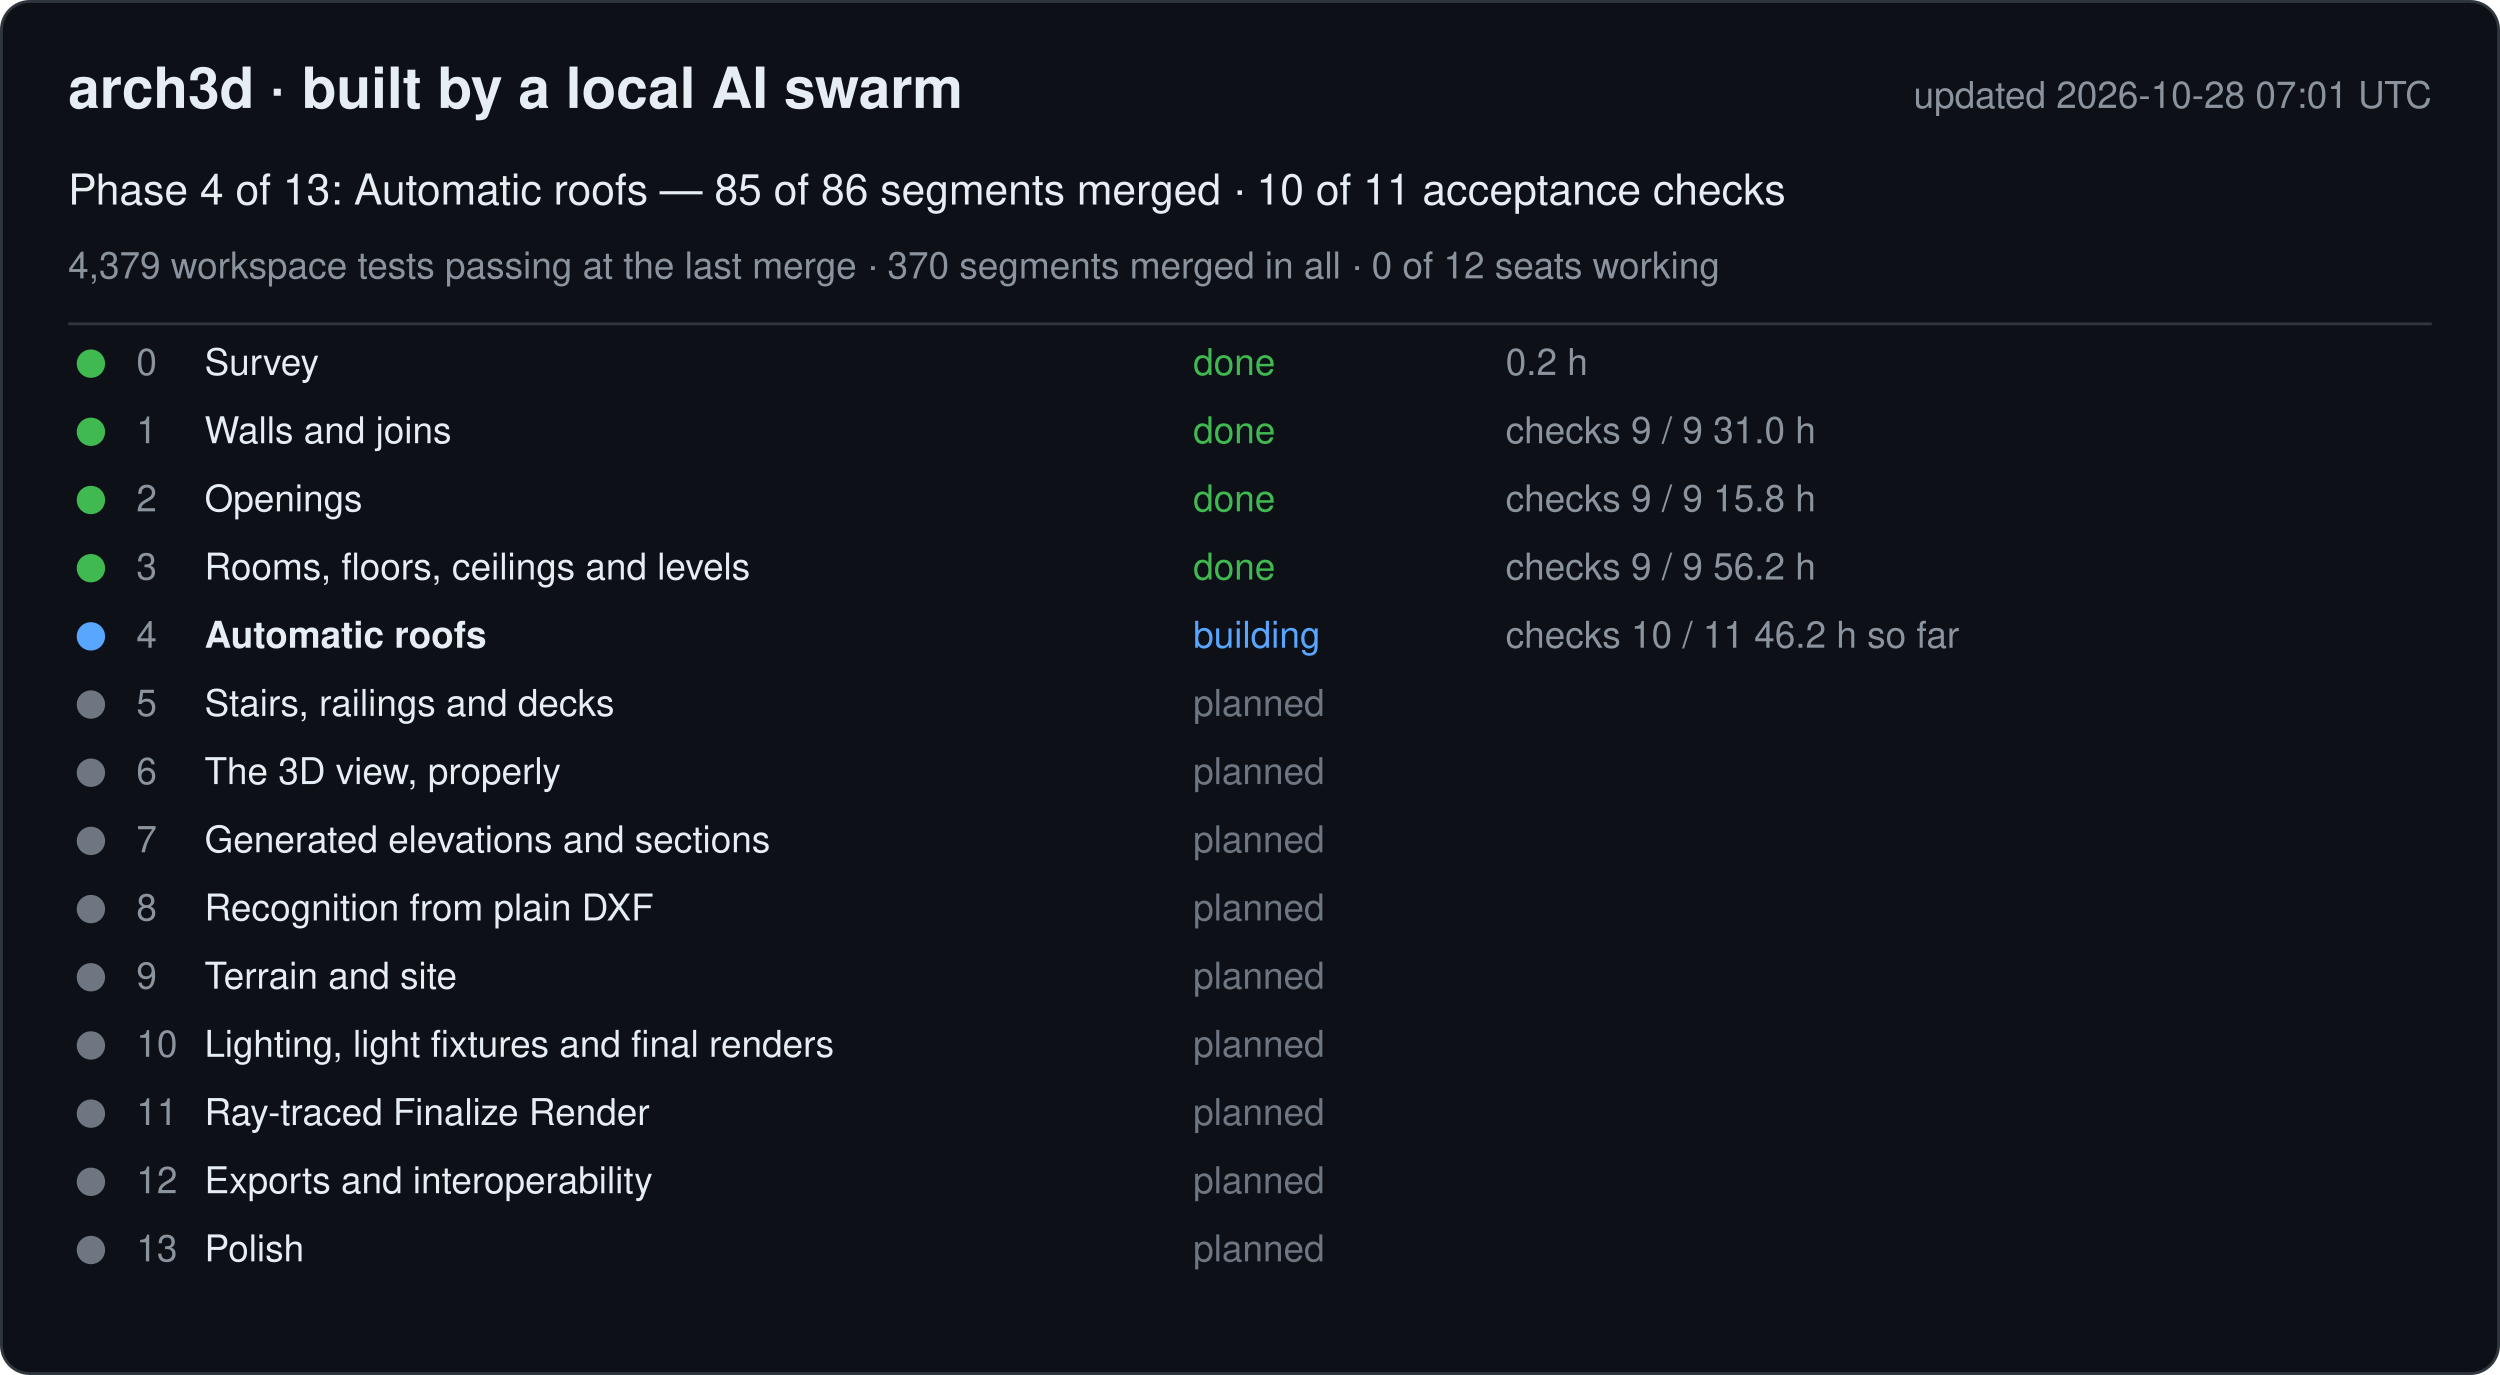
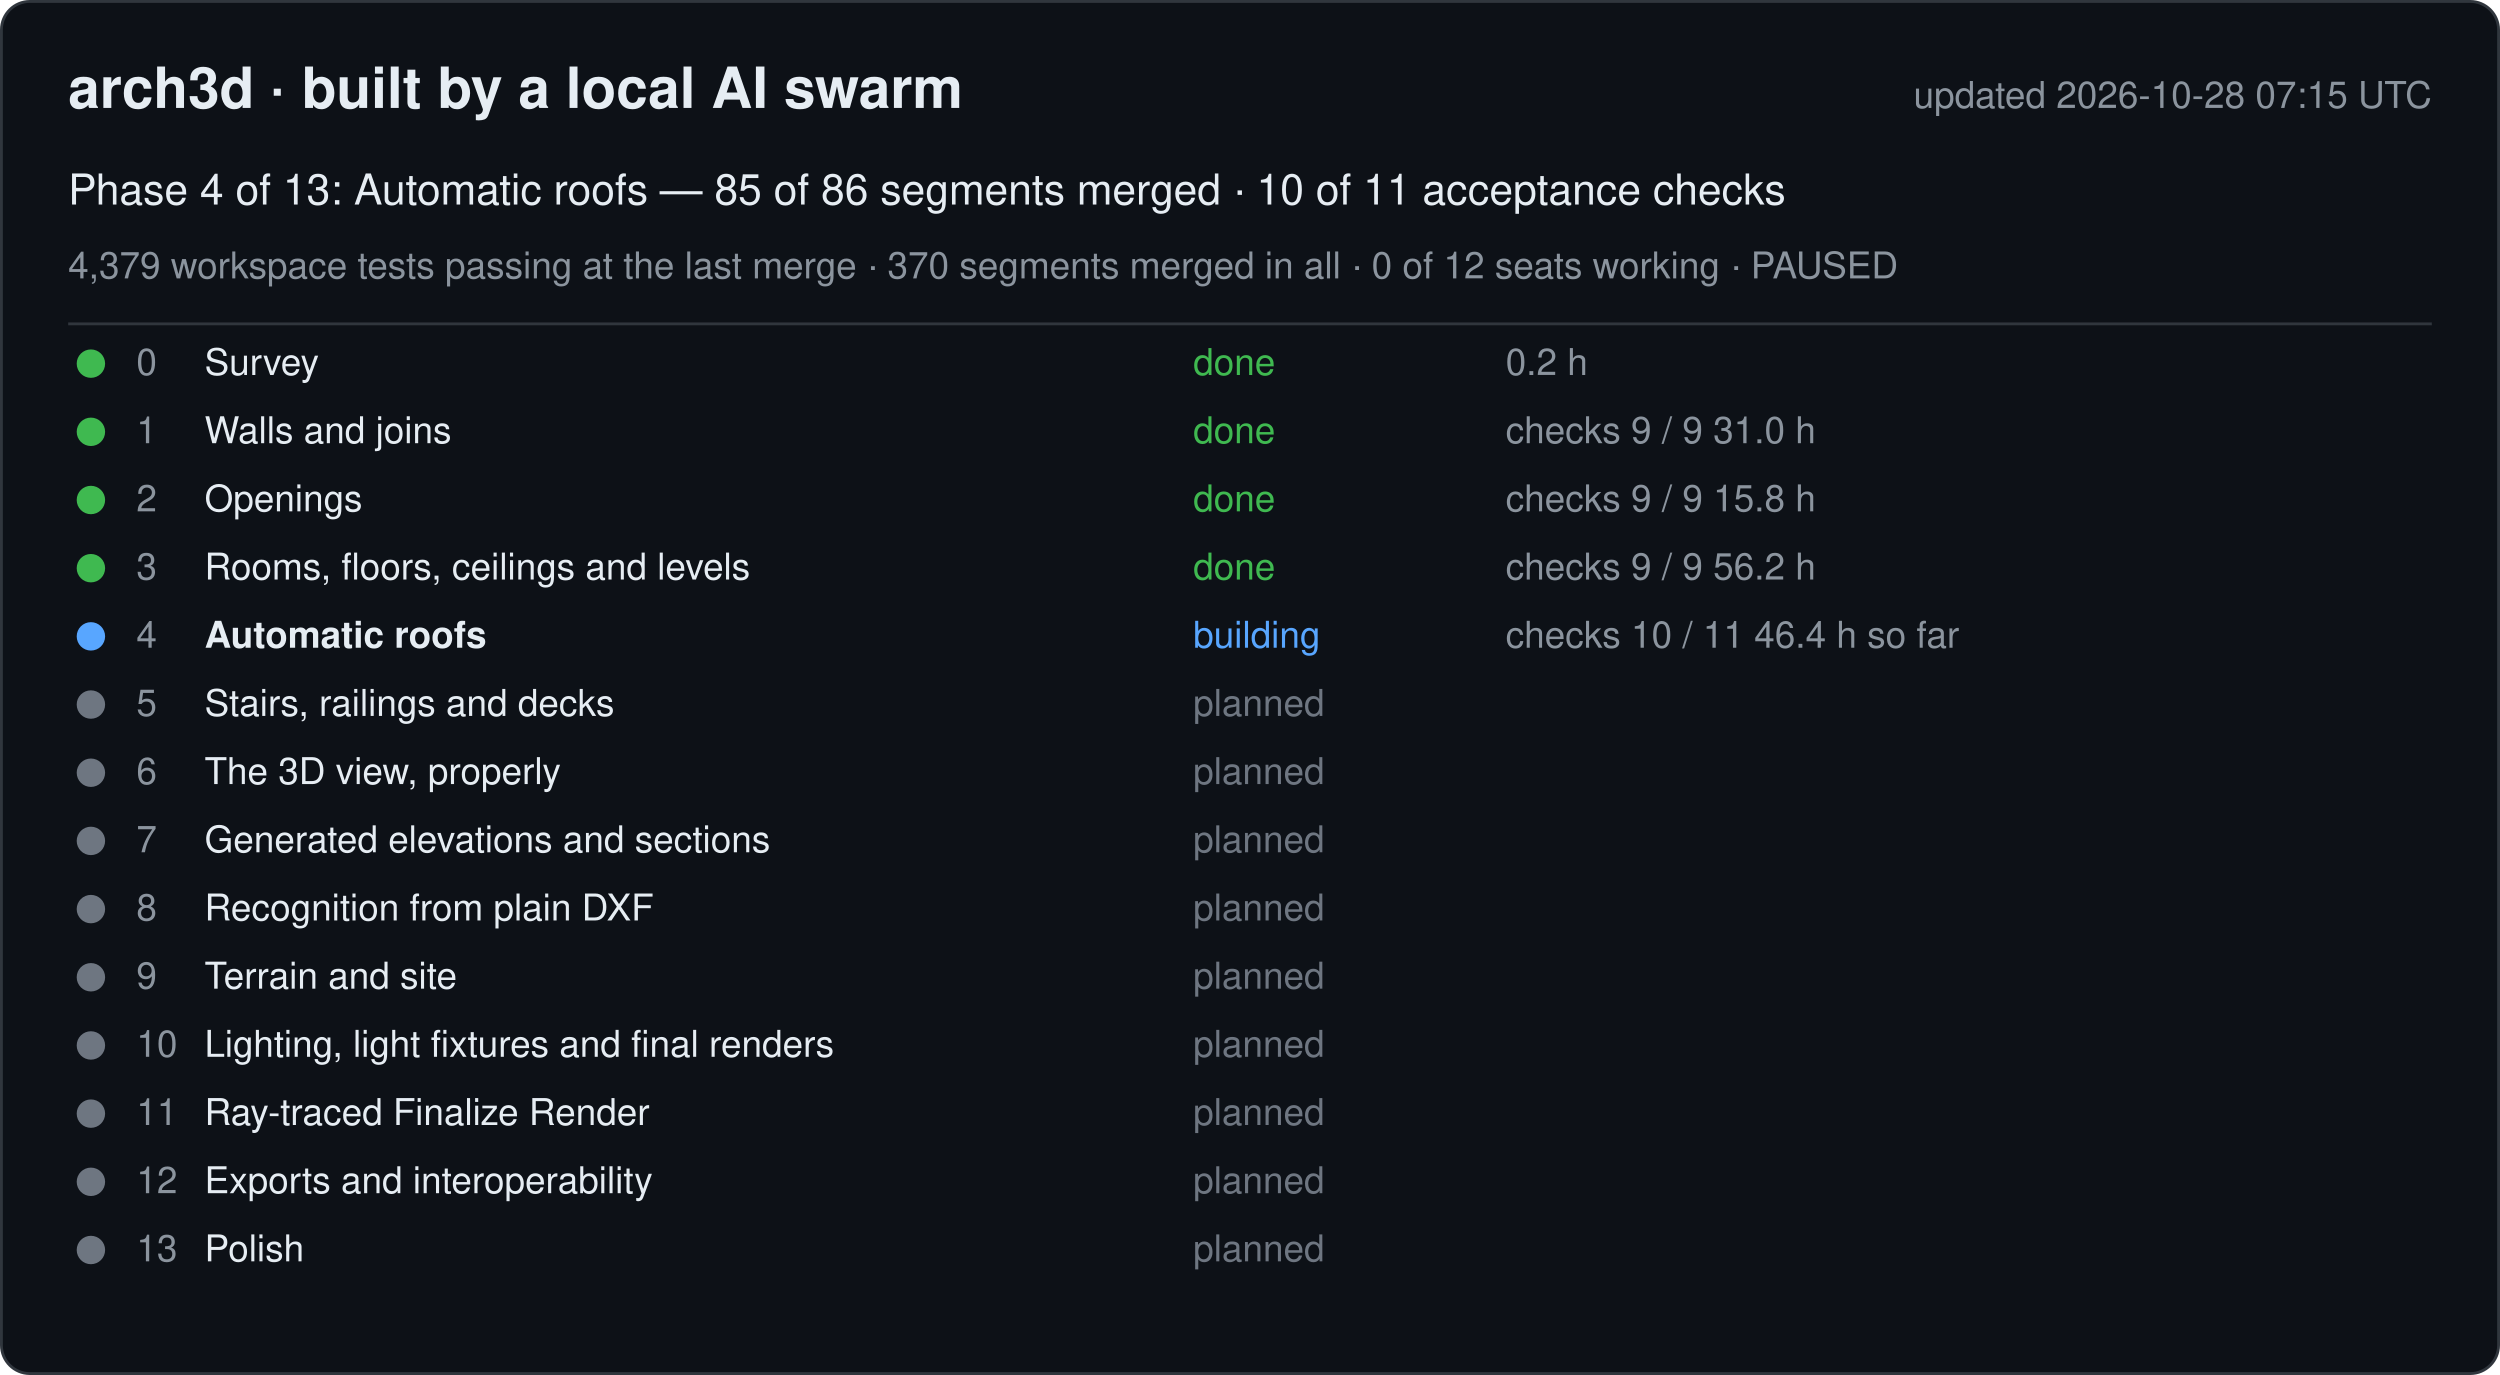
<svg xmlns="http://www.w3.org/2000/svg" width="880" height="484" viewBox="0 0 880 484" font-family="-apple-system, Segoe UI, Helvetica, Arial, sans-serif">
  <rect x="0.5" y="0.5" width="879" height="483" rx="10" fill="#0d1117" stroke="#30363d" />
  <text x="24" y="38" font-size="20" font-weight="600" fill="#e6edf3">arch3d · built by a local AI swarm</text>
-   <text x="856" y="38" font-size="13" fill="#8b949e" text-anchor="end">updated 2026-10-28 07:01 UTC</text>
+   <text x="856" y="38" font-size="13" fill="#8b949e" text-anchor="end">updated 2026-10-28 07:15 UTC</text>
  <text x="24" y="72" font-size="15" fill="#e6edf3">Phase 4 of 13: Automatic roofs — 85 of 86 segments merged · 10 of 11 acceptance checks</text>
-   <text x="24" y="98" font-size="13" fill="#8b949e">4,379 workspace tests passing at the last merge · 370 segments merged in all · 0 of 12 seats working</text>
+   <text x="24" y="98" font-size="13" fill="#8b949e">4,379 workspace tests passing at the last merge · 370 segments merged in all · 0 of 12 seats working · PAUSED</text>
  <line x1="24" y1="114" x2="856" y2="114" stroke="#30363d" />
  <g data-phase="0">
    <circle cx="32" cy="128" r="5" fill="#3fb950" />
    <text x="48" y="132" font-size="13" fill="#8b949e">0</text>
    <text x="72" y="132" font-size="13" fill="#e6edf3">Survey</text>
    <text x="420" y="132" font-size="13" fill="#3fb950">done</text>
    <text x="530" y="132" font-size="13" fill="#8b949e">0.2 h</text>
  </g>
  <g data-phase="1">
    <circle cx="32" cy="152" r="5" fill="#3fb950" />
    <text x="48" y="156" font-size="13" fill="#8b949e">1</text>
    <text x="72" y="156" font-size="13" fill="#e6edf3">Walls and joins</text>
    <text x="420" y="156" font-size="13" fill="#3fb950">done</text>
    <text x="530" y="156" font-size="13" fill="#8b949e">checks 9 / 9   31.0 h</text>
  </g>
  <g data-phase="2">
    <circle cx="32" cy="176" r="5" fill="#3fb950" />
    <text x="48" y="180" font-size="13" fill="#8b949e">2</text>
    <text x="72" y="180" font-size="13" fill="#e6edf3">Openings</text>
    <text x="420" y="180" font-size="13" fill="#3fb950">done</text>
    <text x="530" y="180" font-size="13" fill="#8b949e">checks 9 / 9   15.8 h</text>
  </g>
  <g data-phase="3">
    <circle cx="32" cy="200" r="5" fill="#3fb950" />
    <text x="48" y="204" font-size="13" fill="#8b949e">3</text>
    <text x="72" y="204" font-size="13" fill="#e6edf3">Rooms, floors, ceilings and levels</text>
    <text x="420" y="204" font-size="13" fill="#3fb950">done</text>
    <text x="530" y="204" font-size="13" fill="#8b949e">checks 9 / 9   56.2 h</text>
  </g>
  <g data-phase="4">
    <circle cx="32" cy="224" r="5" fill="#58a6ff" />
    <text x="48" y="228" font-size="13" fill="#8b949e">4</text>
    <text x="72" y="228" font-size="13" fill="#e6edf3" font-weight="600">Automatic roofs</text>
    <text x="420" y="228" font-size="13" fill="#58a6ff">building</text>
-     <text x="530" y="228" font-size="13" fill="#8b949e">checks 10 / 11   46.2 h so far</text>
+     <text x="530" y="228" font-size="13" fill="#8b949e">checks 10 / 11   46.4 h so far</text>
  </g>
  <g data-phase="5">
    <circle cx="32" cy="248" r="5" fill="#6e7681" />
    <text x="48" y="252" font-size="13" fill="#8b949e">5</text>
    <text x="72" y="252" font-size="13" fill="#e6edf3">Stairs, railings and decks</text>
    <text x="420" y="252" font-size="13" fill="#6e7681">planned</text>
    <text x="530" y="252" font-size="13" fill="#8b949e" />
  </g>
  <g data-phase="6">
    <circle cx="32" cy="272" r="5" fill="#6e7681" />
    <text x="48" y="276" font-size="13" fill="#8b949e">6</text>
    <text x="72" y="276" font-size="13" fill="#e6edf3">The 3D view, properly</text>
    <text x="420" y="276" font-size="13" fill="#6e7681">planned</text>
    <text x="530" y="276" font-size="13" fill="#8b949e" />
  </g>
  <g data-phase="7">
    <circle cx="32" cy="296" r="5" fill="#6e7681" />
    <text x="48" y="300" font-size="13" fill="#8b949e">7</text>
    <text x="72" y="300" font-size="13" fill="#e6edf3">Generated elevations and sections</text>
    <text x="420" y="300" font-size="13" fill="#6e7681">planned</text>
    <text x="530" y="300" font-size="13" fill="#8b949e" />
  </g>
  <g data-phase="8">
    <circle cx="32" cy="320" r="5" fill="#6e7681" />
    <text x="48" y="324" font-size="13" fill="#8b949e">8</text>
    <text x="72" y="324" font-size="13" fill="#e6edf3">Recognition from plain DXF</text>
    <text x="420" y="324" font-size="13" fill="#6e7681">planned</text>
    <text x="530" y="324" font-size="13" fill="#8b949e" />
  </g>
  <g data-phase="9">
    <circle cx="32" cy="344" r="5" fill="#6e7681" />
    <text x="48" y="348" font-size="13" fill="#8b949e">9</text>
    <text x="72" y="348" font-size="13" fill="#e6edf3">Terrain and site</text>
    <text x="420" y="348" font-size="13" fill="#6e7681">planned</text>
    <text x="530" y="348" font-size="13" fill="#8b949e" />
  </g>
  <g data-phase="10">
    <circle cx="32" cy="368" r="5" fill="#6e7681" />
    <text x="48" y="372" font-size="13" fill="#8b949e">10</text>
    <text x="72" y="372" font-size="13" fill="#e6edf3">Lighting, light fixtures and final renders</text>
    <text x="420" y="372" font-size="13" fill="#6e7681">planned</text>
    <text x="530" y="372" font-size="13" fill="#8b949e" />
  </g>
  <g data-phase="11">
    <circle cx="32" cy="392" r="5" fill="#6e7681" />
    <text x="48" y="396" font-size="13" fill="#8b949e">11</text>
    <text x="72" y="396" font-size="13" fill="#e6edf3">Ray-traced Finalize Render</text>
    <text x="420" y="396" font-size="13" fill="#6e7681">planned</text>
    <text x="530" y="396" font-size="13" fill="#8b949e" />
  </g>
  <g data-phase="12">
    <circle cx="32" cy="416" r="5" fill="#6e7681" />
    <text x="48" y="420" font-size="13" fill="#8b949e">12</text>
    <text x="72" y="420" font-size="13" fill="#e6edf3">Exports and interoperability</text>
    <text x="420" y="420" font-size="13" fill="#6e7681">planned</text>
    <text x="530" y="420" font-size="13" fill="#8b949e" />
  </g>
  <g data-phase="13">
    <circle cx="32" cy="440" r="5" fill="#6e7681" />
    <text x="48" y="444" font-size="13" fill="#8b949e">13</text>
    <text x="72" y="444" font-size="13" fill="#e6edf3">Polish</text>
    <text x="420" y="444" font-size="13" fill="#6e7681">planned</text>
    <text x="530" y="444" font-size="13" fill="#8b949e" />
  </g>
</svg>
